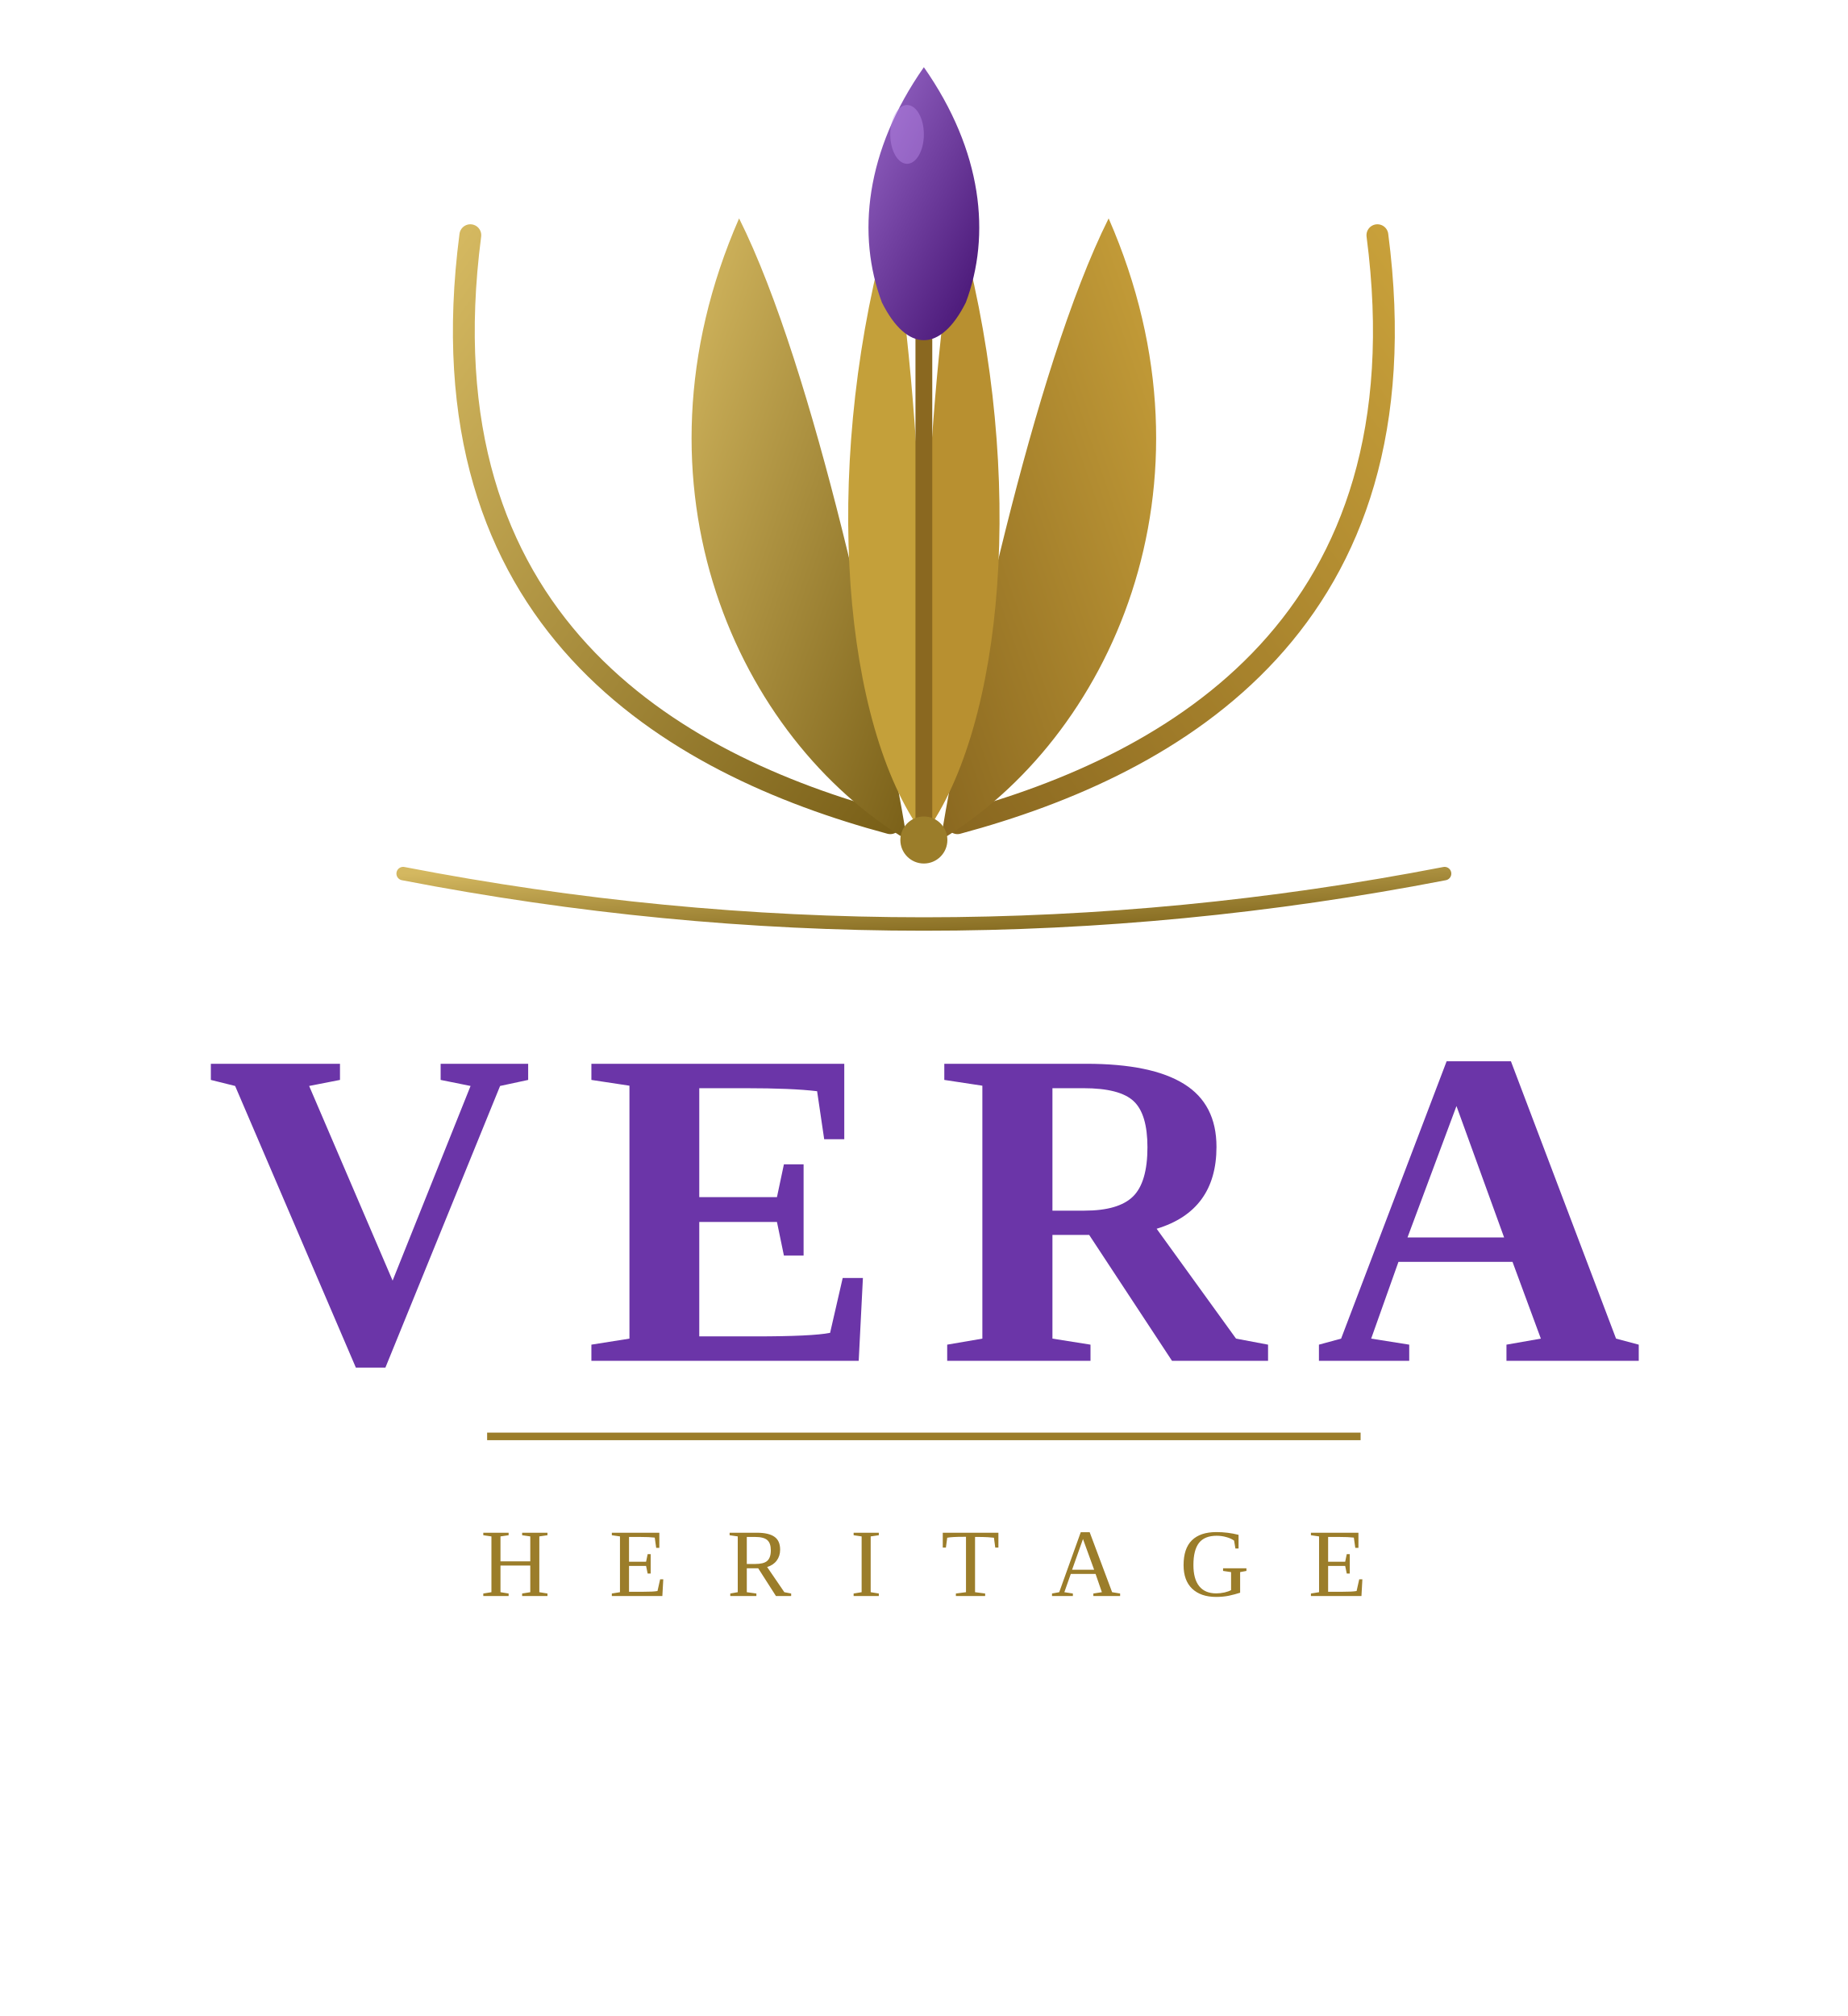
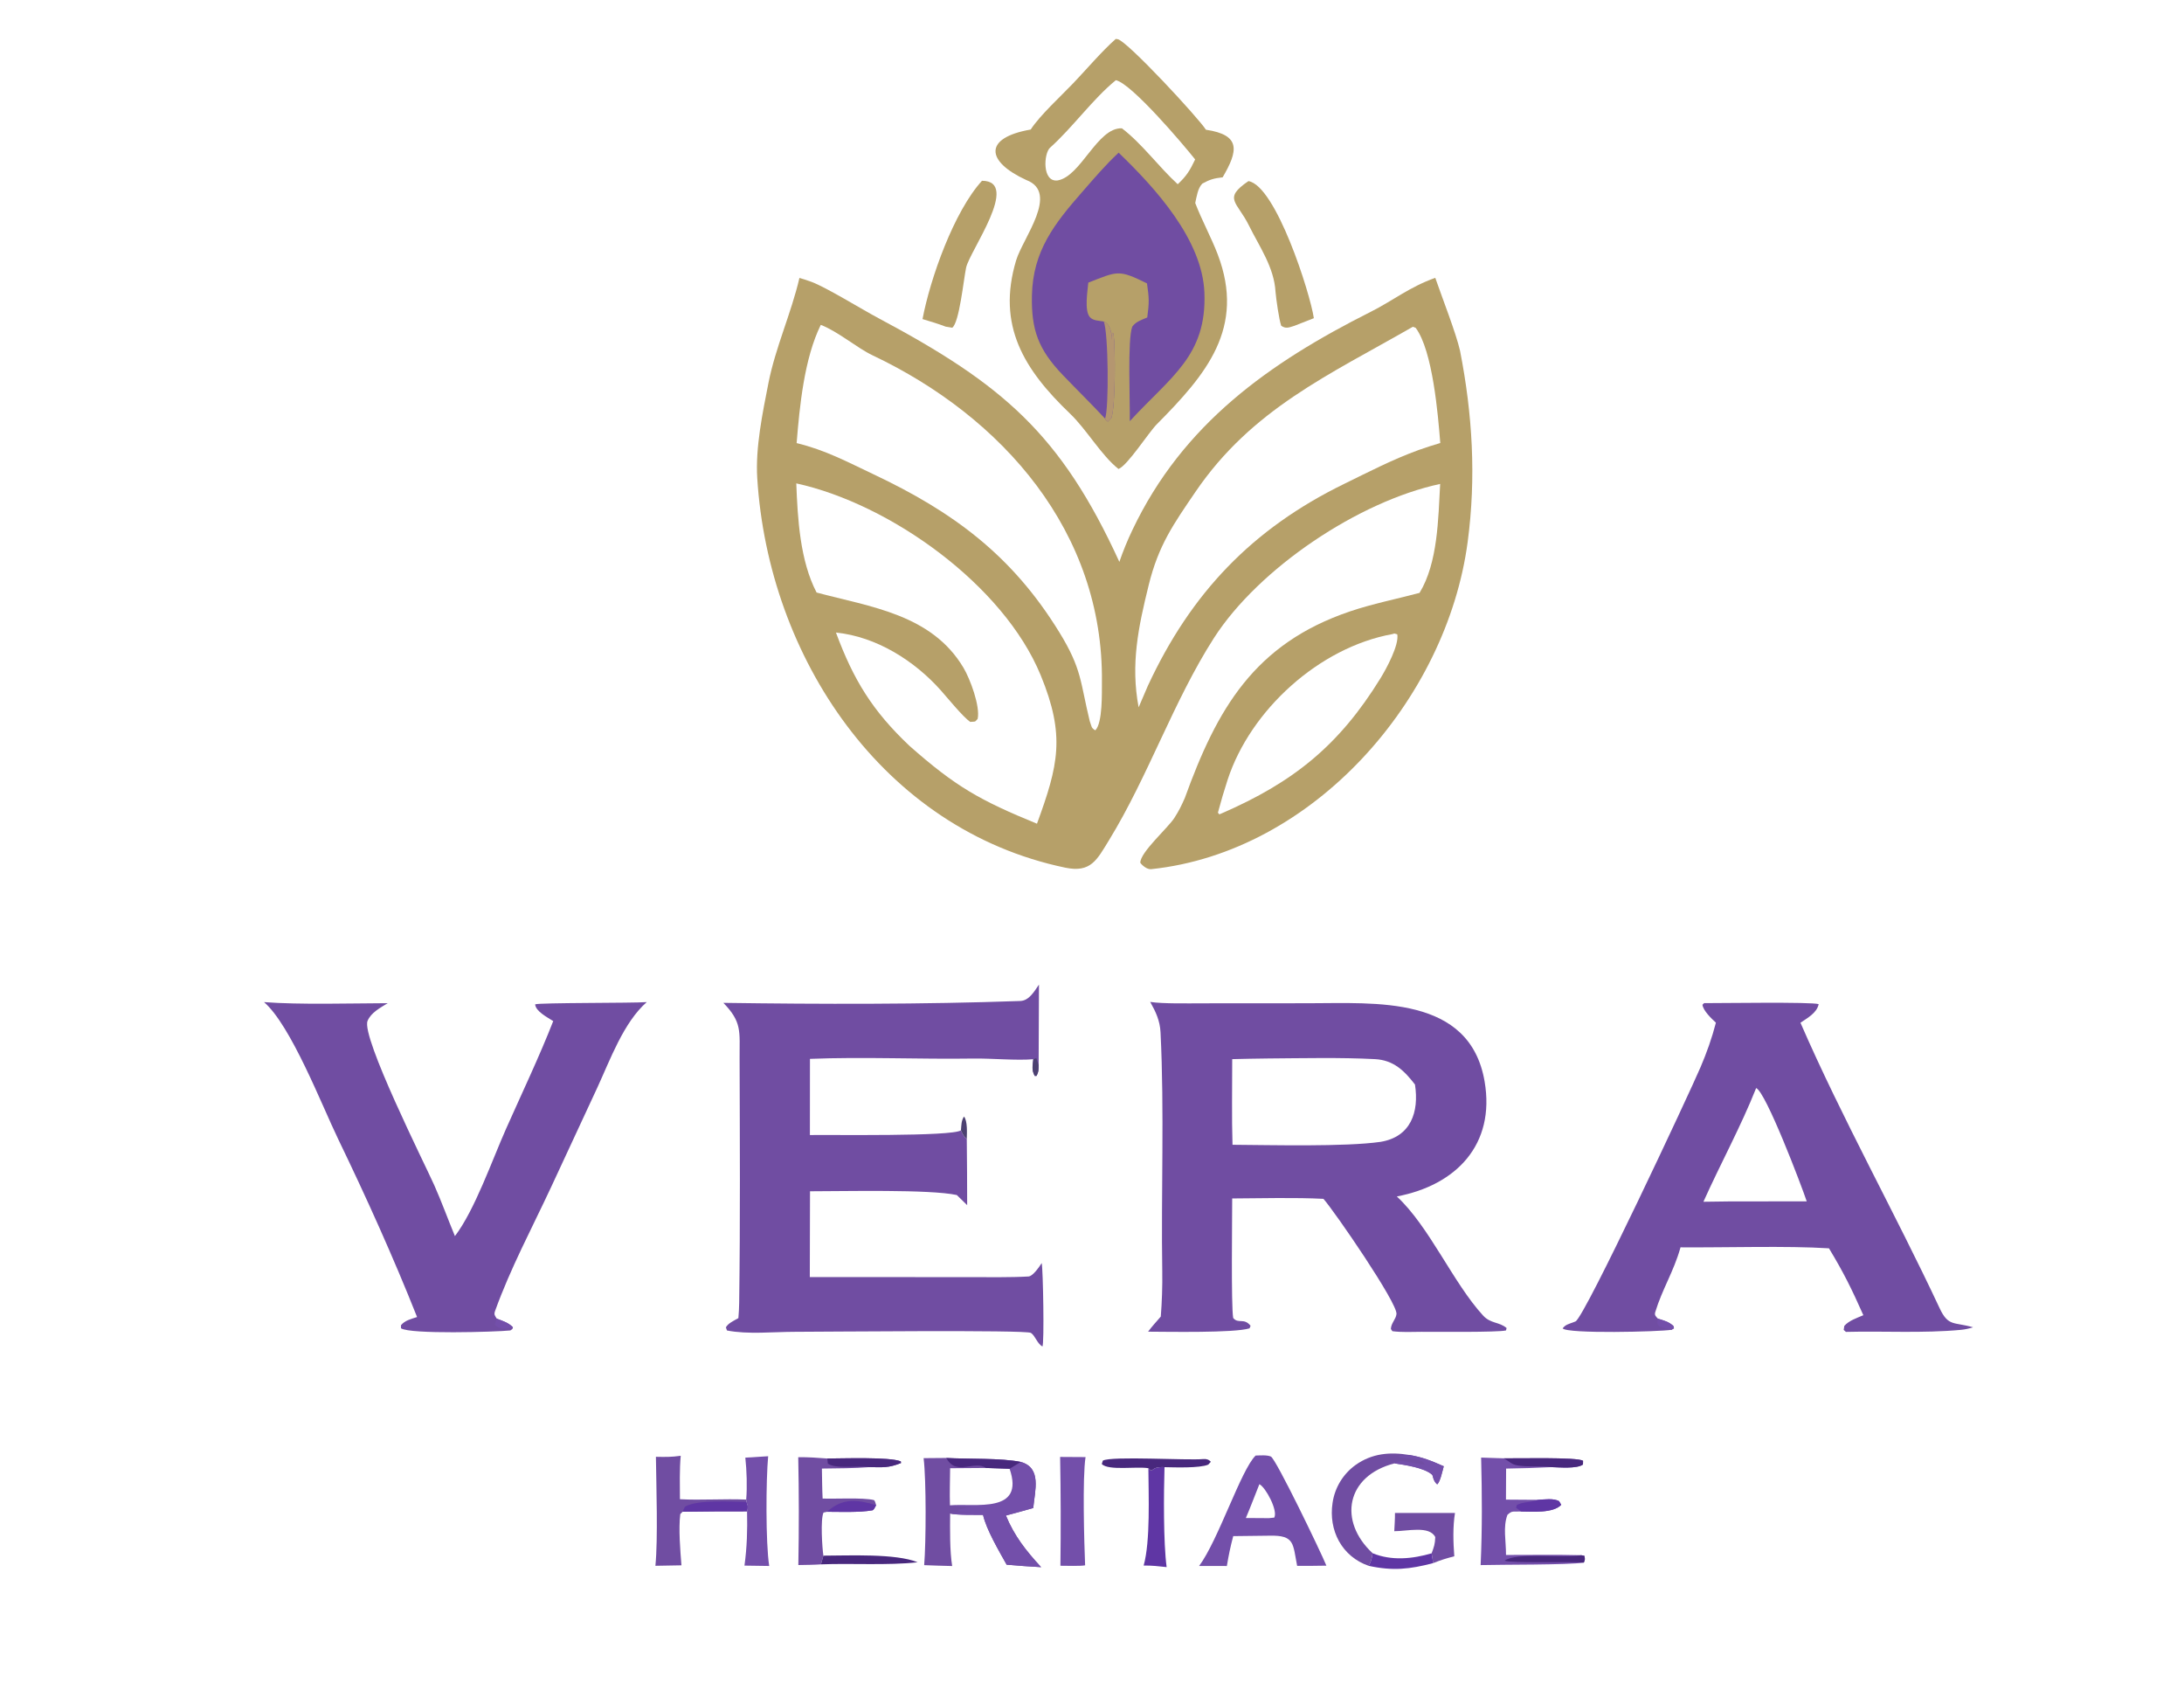
- <svg xmlns="http://www.w3.org/2000/svg" viewBox="0 0 220 240" width="220" height="240" role="img" aria-label="Vera Heritage Logo">
-   <defs>
-     <linearGradient id="g1" x1="0%" y1="0%" x2="100%" y2="100%">
-       <stop offset="0%" stop-color="#D4B860" />
-       <stop offset="100%" stop-color="#7A6018" />
-     </linearGradient>
-     <linearGradient id="g2" x1="100%" y1="0%" x2="0%" y2="100%">
-       <stop offset="0%" stop-color="#C8A03A" />
-       <stop offset="100%" stop-color="#8A6820" />
-     </linearGradient>
-     <linearGradient id="gem" x1="0%" y1="0%" x2="80%" y2="100%">
-       <stop offset="0%" stop-color="#9868C8" />
-       <stop offset="100%" stop-color="#4A1878" />
-     </linearGradient>
-   </defs>
-   <g transform="translate(110,96)">
-     <path d="M -4,2 C -30,-5 -60,-22 -54,-68" stroke="url(#g1)" stroke-width="2.6" fill="none" stroke-linecap="round" stroke-linejoin="round" />
-     <path d="M  4,2 C  30,-5  60,-22  54,-68" stroke="url(#g2)" stroke-width="2.6" fill="none" stroke-linecap="round" stroke-linejoin="round" />
-     <path d="M -2,4 C -22,-8 -36,-38 -22,-70              C -13,-52 -5,-14 -2,4 Z" fill="url(#g1)" />
-     <path d="M  2,4 C  22,-8  36,-38  22,-70              C  13,-52  5,-14  2,4 Z" fill="url(#g2)" />
-     <path d="M -1,2 C -10,-12 -12,-42 -4,-70              C  0,-48  1,-10  -1,2 Z" fill="#C4A03A" />
-     <path d="M  1,2 C  10,-12  12,-42  4,-70              C   0,-48 -1,-10   1,2 Z" fill="#B89030" />
-     <line x1="0" y1="4" x2="0" y2="-76" stroke="#8A6820" stroke-width="2" stroke-linecap="round" />
-     <path d="M 0,-88 C -7,-78 -8,-68 -5,-60 C -2,-54 2,-54 5,-60 C 8,-68 7,-78 0,-88 Z" fill="url(#gem)" />
-     <ellipse cx="-2" cy="-80" rx="2" ry="3.5" fill="#C090F0" opacity="0.4" />
-     <path d="M -62,8 Q 0,20 62,8" stroke="url(#g1)" stroke-width="1.6" fill="none" stroke-linecap="round" />
-     <circle cx="0" cy="4" r="2.8" fill="#9B7D2A" />
-   </g>
-   <text x="110" y="162" text-anchor="middle" font-family="Georgia, 'Times New Roman', serif" font-size="54" font-weight="700" fill="#6B35A8" letter-spacing="6">VERA</text>
-   <line x1="58" y1="171" x2="162" y2="171" stroke="#9B7D2A" stroke-width="0.9" />
-   <text x="110" y="190" text-anchor="middle" font-family="Georgia, 'Times New Roman', serif" font-size="11.5" fill="#9B7D2A" letter-spacing="7">HERITAGE</text>
+ <svg xmlns="http://www.w3.org/2000/svg" version="1.1" style="display: block;" viewBox="0 0 1324 1024" width="331" height="256" preserveAspectRatio="xMidYMid meet">
+   <path transform="translate(0,0)" fill="rgb(182,160,105)" d="M 484.639 168.434 C 487.101 169.142 489.535 169.941 491.938 170.829 C 501.142 174.264 521.907 187.168 532.566 192.843 C 607.937 232.98 643.087 263.04 678.587 340.531 C 680.846 333.944 683.487 327.494 686.494 321.214 C 717.011 256.982 769.425 219.931 830.787 189.073 C 844.672 182.09 854.552 173.889 870.105 168.386 C 874.076 179.907 882.7 201.901 885.108 212.555 C 892.634 250.879 894.983 289.152 889.733 328.514 C 876.993 424.036 796.194 516.44 697.865 526.765 C 695.516 527.011 692.62 524.739 691.274 522.887 C 691.271 516.446 708.036 501.836 711.959 495.671 C 714.894 491.059 716.005 488.688 718.25 483.693 C 737.72 429.855 760.214 390.236 818.414 370.539 C 832.02 365.934 846.618 363.032 860.56 359.329 C 871.73 341.035 871.881 314.256 873.071 293.292 C 823.768 303.808 763.128 344.305 735.907 386.701 C 711.469 424.763 696.126 470.364 672.367 509.127 C 664.944 521.238 661.305 529.103 645.694 525.84 C 534.854 502.673 465.86 398.125 459.064 289.793 C 457.907 271.266 462.303 250.214 465.866 232.059 C 470.139 210.471 479.691 189.801 484.639 168.434 z" />
+   <path transform="translate(0,0)" fill="rgb(255,255,255)" d="M 482.728 292.957 C 539.708 305.43 608.368 354.508 630.879 409.198 C 646.006 445.949 641.579 463.825 628.641 499.212 C 594.14 485.104 579.268 476.72 551.34 452.024 C 528.911 430.828 517.418 412.085 506.775 383.363 C 531.254 385.861 554.287 400.348 570.393 418.456 C 574.547 423.128 583.692 434.411 588.165 437.516 C 591.764 437.202 590.71 437.804 592.685 435.688 C 594.324 428.004 588.066 411.367 584.081 404.686 C 564.747 372.271 527.748 367.87 495.044 359.112 C 484.99 339.881 483.544 314.301 482.728 292.957 z" />
+   <path transform="translate(0,0)" fill="rgb(255,255,255)" d="M 497.573 196.895 C 507.959 200.857 519.504 210.858 528.931 215.327 C 607.864 252.745 669.06 322.498 668.014 413.477 C 667.943 419.694 668.527 438.103 664.001 442.63 C 661.434 441.106 661.904 440.483 660.636 437.081 C 654.789 413.148 656.001 405.656 642.201 383.209 C 613.507 336.537 577.877 310.275 529.428 287.391 C 513.303 279.775 500.625 272.874 482.941 268.541 C 484.743 246.221 487.533 217.321 497.573 196.895 z" />
+   <path transform="translate(0,0)" fill="rgb(255,255,255)" d="M 856.512 198.045 L 858.225 198.695 C 868.581 212.591 871.774 251.413 873.134 268.493 C 868.701 269.798 864.304 271.222 859.947 272.762 C 843.995 278.566 829.873 285.94 814.799 293.301 C 759.133 320.485 721.975 359.421 695.905 415.558 L 690.267 428.68 C 685.341 402.548 690.072 380.092 696.406 354.466 C 702.362 330.373 711.379 317.676 724.718 298.101 C 758.962 247.846 805.608 227.27 856.512 198.045 z" />
+   <path transform="translate(0,0)" fill="rgb(255,255,255)" d="M 844.106 384.302 C 845.893 383.78 844.947 383.894 847.072 384.453 C 848.236 390.948 840.432 405.316 836.913 411.031 C 811.721 451.935 784.01 474.102 740.529 492.993 L 739.178 493.558 L 738.343 492.517 C 740.091 485.904 742.091 479.1 744.214 472.61 C 758.066 430.253 799.778 392.347 844.106 384.302 z" />
+   <path transform="translate(0,0)" fill="rgb(112,77,162)" d="M 697.284 607.225 C 704.98 608.422 720.837 608.074 729.171 608.071 L 793.064 608.029 C 833.742 608.024 891.007 603.048 900.006 655.405 C 906.59 693.71 882.768 718.307 846.795 725.123 C 866.603 743.495 880.795 777.367 899.088 797.297 C 903.715 802.339 908.799 801 913.341 804.876 L 912.981 806.329 C 907.912 807.553 869.955 807.142 861.75 807.162 C 856.245 807.221 849.458 807.514 844.105 806.789 L 843.177 805.455 C 843.347 801.794 846.241 799.607 846.582 796.383 C 847.281 789.761 809.088 734.232 802.312 726.574 C 785.369 725.681 764.19 726.237 746.991 726.336 C 747 738.013 746.284 791.035 747.588 798.783 C 750.766 802.594 754.072 798.437 758.135 803.504 L 757.508 805.067 C 748.055 807.929 708.073 807.121 695.997 807.079 C 698.189 804.111 701.235 800.771 703.699 797.926 C 704.393 789.209 704.734 779.486 704.594 770.713 C 703.823 722.412 705.928 673.831 703.545 625.62 C 703.198 618.589 700.645 613.206 697.284 607.225 z" />
+   <path transform="translate(0,0)" fill="rgb(255,255,255)" d="M 768.656 641.5 C 789.677 641.357 812.567 640.809 833.506 641.9 C 844.901 642.493 851.343 648.955 857.802 657.291 C 860.387 674.003 855.266 689.019 836.929 692.037 C 815.321 695.136 770.096 693.95 747.181 693.808 C 746.656 677.2 747.028 658.663 746.998 641.907 C 754.181 641.686 761.463 641.622 768.656 641.5 z" />
+   <path transform="translate(0,0)" fill="rgb(182,160,105)" d="M 676.414 23.589 C 677.102 23.664 677.056 23.638 677.657 23.771 C 683.576 25.08 726.602 71.54 731.066 78.622 C 752.492 81.801 750.562 91.471 741.203 107.466 C 735.95 108.062 733.458 108.759 728.858 111.293 C 726.085 114.178 725.493 119.011 724.582 123.033 C 728.445 133.177 734.453 144.271 738.222 154.195 C 755.164 198.801 731.277 226.889 701.303 257.11 C 696.185 262.271 683.57 282.137 678.066 284.227 C 667.742 276.117 658.682 260.252 648.777 250.78 C 620.843 224.067 604.158 197.376 615.99 157.84 C 620.062 144.236 642.433 116.736 622.119 109.081 C 597.702 97.882 596.008 83.519 624.828 78.505 C 630.585 69.738 642.959 58.465 650.533 50.544 C 658.464 42.25 668.031 30.962 676.414 23.589 z" />
+   <path transform="translate(0,0)" fill="rgb(112,77,162)" d="M 678.146 92.531 C 700.448 114.023 728.84 145.192 730.14 177.27 C 731.695 215.64 709.772 228.185 684.913 255.257 C 685.151 244.175 683.425 205.65 686.421 197.948 C 688.639 194.9 691.984 193.911 695.496 192.403 C 696.741 183.144 696.629 180.697 695.333 171.747 C 677.954 163.177 677.641 164.36 659.755 171.286 C 659.297 176.505 657.367 187.833 660.525 191.948 C 662.424 194.422 665.923 194.315 669.096 194.833 C 675.651 197.576 673.764 208.933 673.643 215.397 L 674.113 201.578 L 675.045 202.214 C 676.189 210.54 676.326 245.573 673.787 253.248 L 671.601 255.542 C 670.523 254.633 670.371 254.79 669.889 253.671 C 661.815 244.979 652.557 235.906 644.293 227.276 C 629.492 211.821 625.141 199.965 625.581 179.09 C 626.151 152.084 639.218 135.533 656.307 116.06 C 663.689 107.649 669.776 100.353 678.146 92.531 z" />
+   <path transform="translate(0,0)" fill="rgb(180,150,112)" d="M 669.096 194.833 C 675.651 197.576 673.764 208.933 673.643 215.397 L 674.113 201.578 L 675.045 202.214 C 676.189 210.54 676.326 245.573 673.787 253.248 L 671.601 255.542 C 670.523 254.633 670.371 254.79 669.889 253.671 C 672.345 248.307 671.94 201.089 669.096 194.833 z" />
+   <path transform="translate(0,0)" fill="rgb(255,255,255)" d="M 676.466 48.601 C 686.029 50.651 717.306 87.51 724.53 96.639 C 721.362 103.286 719.349 106.643 713.968 111.651 C 702.452 101.13 692.39 87.107 680.122 77.761 C 665.191 77.183 655.322 106.928 641.185 109.35 C 631.622 110.571 632.738 92.924 636.578 89.5 C 650.179 77.375 662.608 59.839 676.466 48.601 z" />
+   <path transform="translate(0,0)" fill="rgb(112,77,162)" d="M 629.855 596.721 L 629.646 645.432 C 629.578 648.265 629.738 649.547 628.328 652.088 L 627.304 652.097 C 625.319 648.568 625.993 646.009 626.418 641.95 C 616.356 642.844 600.964 641.378 590.075 641.546 C 557.751 642.047 523.135 640.434 491.018 641.741 L 490.984 687.909 C 503.982 687.668 576.8 688.885 582.56 685.068 C 583.767 687.712 583.957 688.369 586.088 690.304 C 586.236 703.668 586.314 717.033 586.321 730.398 L 580.031 724.264 C 563.538 720.709 511.497 721.995 491.052 721.986 L 490.929 773.976 L 588.642 774.03 C 599.124 774.03 612.837 774.248 623.493 773.628 C 626.174 773.471 629.955 767.9 631.51 765.503 C 632.344 769.406 633.154 814.682 631.934 816.074 C 628.598 814.094 627.675 809.633 624.973 807.819 C 622.103 805.892 497.898 807.158 481.835 807.162 C 469.013 807.166 453.225 808.842 440.718 806.352 L 440.045 804.472 C 441.356 801.974 444.971 800.385 447.623 798.868 C 447.892 795.832 448.066 792.604 448.114 789.549 C 448.797 740.185 448.507 690.737 448.367 641.361 C 448.321 625.069 449.9 619.473 438.515 607.791 C 497.297 608.633 559.669 608.761 618.511 606.661 C 623.889 606.469 627.012 600.826 629.855 596.721 z" />
+   <path transform="translate(0,0)" fill="rgb(76,65,113)" d="M 626.418 641.95 L 628.258 641.277 C 628.733 642.658 629.196 644.043 629.646 645.432 C 629.578 648.265 629.738 649.547 628.328 652.088 L 627.304 652.097 C 625.319 648.568 625.993 646.009 626.418 641.95 z" />
+   <path transform="translate(0,0)" fill="rgb(112,77,162)" d="M 1040.23 619.806 C 1037.51 617.288 1032.53 612.58 1032.08 608.937 L 1033.06 607.962 C 1041.56 608.009 1098.82 607.117 1102.53 608.58 C 1101.44 613.838 1095.94 616.829 1091.49 619.841 C 1116.85 678.138 1148.86 735.21 1175.88 792.909 C 1181.15 804.151 1184.53 801.058 1196.15 804.428 C 1193.75 805.182 1191.29 805.734 1188.78 805.969 C 1165.59 808.131 1142.28 806.615 1119.04 807.21 C 1118.59 806.812 1118.15 806.414 1117.7 806.016 L 1118.06 803.594 C 1120.87 800.37 1125.6 798.812 1129.62 797.098 C 1122.46 781.005 1117.78 771.482 1108.77 756.565 C 1083.26 754.933 1045.74 756.196 1018.77 755.966 L 1018.66 756.375 C 1014.6 770.729 1007.68 781.315 1003.45 795.242 C 1002.85 797.196 1003.95 797.938 1005.09 799.185 C 1009 800.439 1011.39 800.919 1014.46 803.594 L 1014.81 805.027 L 1013.36 805.924 C 1006.22 807.152 950.058 808.487 947.332 805.081 C 948.93 802.822 951.136 802.397 953.696 801.422 C 954.117 801.261 954.734 801.063 955.151 800.85 C 960.855 797.927 1024.34 662.182 1030.86 646.898 C 1034.66 638.004 1037.81 629.173 1040.23 619.806 z" />
+   <path transform="translate(0,0)" fill="rgb(115,79,170)" d="M 1005.09 799.185 C 1009 800.439 1011.39 800.919 1014.46 803.594 L 1014.81 805.027 L 1013.36 805.924 C 1010.55 805.311 1008.76 804.86 1005.99 803.993 C 1004.18 801.31 1004.45 802.587 1005.09 799.185 z" />
+   <path transform="translate(0,0)" fill="rgb(255,255,255)" d="M 1064.62 659.443 C 1070.43 661.614 1092.03 718.334 1095.29 728.089 L 1064.42 728.119 C 1053.83 728.066 1043.24 728.14 1032.66 728.34 C 1042.84 705.625 1055.53 682.424 1064.62 659.443 z" />
+   <path transform="translate(0,0)" fill="rgb(112,77,162)" d="M 160.069 607.341 C 181.789 608.998 212.672 608.07 235.045 607.991 C 230.649 610.691 224.866 613.716 222.821 618.738 C 218.861 628.461 257.863 706.173 263.24 718.261 C 267.749 728.399 271.54 738.905 275.789 749.161 C 287.906 733.216 298.259 703.282 306.833 684.025 C 316.173 663.047 327.103 640.053 335.382 618.848 C 331.8 616.535 324.78 612.988 324.414 608.698 C 326.633 607.636 384.005 607.989 392.071 607.335 C 377.996 619.685 369.878 642.376 362.043 659.316 L 334.226 719.188 C 322.579 744.181 309.491 768.519 300.1 794.602 C 299.304 796.814 300.099 797.462 301.178 799.191 C 304.95 800.667 308.103 801.557 310.958 804.397 C 310.531 805.935 310.9 805.208 309.38 806.336 C 300.385 807.261 248.602 808.762 243.095 805.021 L 243.071 803.174 C 245.496 800.21 249.171 799.417 252.842 798.205 C 238.582 762.253 221.89 725.271 205.037 690.415 C 195.047 669.755 176.445 621.569 160.069 607.341 z" />
+   <path transform="translate(0,0)" fill="rgb(115,79,170)" d="M 301.178 799.191 C 304.95 800.667 308.103 801.557 310.958 804.397 C 307.081 805.212 302.286 806.317 300.09 802.598 L 301.178 799.191 z" />
+   <path transform="translate(0,0)" fill="rgb(112,77,162)" d="M 559.917 883.732 L 573.674 883.616 C 586.719 884.369 607.055 883.592 618.859 886.021 C 631.582 889.65 627.427 903.145 626.382 913.938 C 620.88 915.535 615.358 917.059 609.816 918.512 C 614.917 930.925 622.045 939.905 631.157 949.8 C 624.185 949.411 617.22 948.914 610.263 948.309 C 605.611 939.964 597.938 927.012 595.942 918.106 C 591.251 918.078 579.99 918.299 576.001 917.295 C 575.931 926.763 575.735 940.044 577.236 949.112 C 571.656 949.032 565.861 948.766 560.263 948.579 C 561.394 934.842 561.574 897.292 559.917 883.732 z" />
+   <path transform="translate(0,0)" fill="rgb(115,79,170)" d="M 618.859 886.021 C 631.582 889.65 627.427 903.145 626.382 913.938 C 620.88 915.535 615.358 917.059 609.816 918.512 C 614.917 930.925 622.045 939.905 631.157 949.8 C 624.185 949.411 617.22 948.914 610.263 948.309 C 605.611 939.964 597.938 927.012 595.942 918.106 C 591.251 918.078 579.99 918.299 576.001 917.295 C 577.17 916.958 587.636 916.465 589.476 916.345 L 580.752 916.148 L 581.541 914.823 L 589.138 913.151 C 583.586 913.369 581.423 913.126 575.899 912.32 C 590.987 910.968 621.51 917.708 612.053 890.17 L 618.859 886.021 z" />
+   <path transform="translate(0,0)" fill="rgb(255,255,255)" d="M 575.993 889.844 L 597.745 889.678 L 612.053 890.17 C 621.51 917.708 590.987 910.968 575.899 912.32 C 575.655 905.244 575.925 897.009 575.993 889.844 z" />
+   <path transform="translate(0,0)" fill="rgb(72,40,125)" d="M 573.674 883.616 C 586.719 884.369 607.055 883.592 618.859 886.021 L 612.053 890.17 L 597.745 889.678 C 590.576 884.735 579.77 894.953 573.674 883.616 z" />
+   <path transform="translate(0,0)" fill="rgb(115,79,170)" d="M 761.203 882.157 C 763.763 882.093 768.12 881.714 770.447 882.765 C 773.523 884.155 800.832 940.814 804.092 948.884 C 798.363 949.067 792.129 948.979 786.358 948.999 C 783.717 935.547 784.957 930.377 769.703 930.721 L 747.619 930.984 C 745.859 937.59 744.894 942.35 743.75 949.098 L 726.925 949.082 C 738.592 933.427 752.361 890.674 761.203 882.157 z" />
+   <path transform="translate(0,0)" fill="rgb(255,255,255)" d="M 763.468 899.514 C 767.217 901.333 774.807 915.373 772.507 919.759 L 769.25 920.094 L 755.276 920.002 C 758.085 913.398 760.796 906.219 763.468 899.514 z" />
+   <path transform="translate(0,0)" fill="rgb(115,79,170)" d="M 897.902 883.387 L 911.657 883.84 C 918.615 883.96 956.745 882.993 959.698 885.365 L 959.638 887.59 C 955.98 890.271 945.364 889.309 940.494 889.172 C 931.35 889.635 922.198 889.929 913.042 890.053 L 912.956 908.867 L 932.352 908.999 C 936.431 908.766 941.726 907.94 945.165 909.795 L 946.458 912.007 C 941.576 917.228 928.968 916.09 922.125 916.069 C 917.02 916.285 916.816 915.391 913.856 918.077 C 911.057 925.525 913.025 933.801 912.983 942.402 C 927.741 942.439 943.909 942.134 958.542 942.548 L 960.479 942.915 C 960.933 945.068 960.933 944.947 960.176 947.019 C 950.79 948.534 909.825 948.182 897.597 948.545 C 898.614 925.81 898.454 906.043 897.902 883.387 z" />
+   <path transform="translate(0,0)" fill="rgb(72,40,125)" d="M 911.657 883.84 C 918.615 883.96 956.745 882.993 959.698 885.365 L 959.638 887.59 C 955.98 890.271 945.364 889.309 940.494 889.172 C 934.155 888.378 927.386 889.133 920.966 888.287 C 916.124 887.65 915.749 886.133 911.657 883.84 z" />
+   <path transform="translate(0,0)" fill="rgb(72,40,125)" d="M 958.542 942.548 L 960.479 942.915 C 960.933 945.068 960.933 944.947 960.176 947.019 C 952.498 946.339 915.357 947.491 912.128 945.847 C 919.829 940.708 944.62 944.368 957.574 942.681 L 958.542 942.548 z" />
+   <path transform="translate(0,0)" fill="rgb(95,54,164)" d="M 932.352 908.999 C 936.431 908.766 941.726 907.94 945.165 909.795 L 946.458 912.007 C 941.576 917.228 928.968 916.09 922.125 916.069 L 919.107 913.773 L 919.493 912.208 C 922.447 910.298 927.022 910.674 931.613 909.235 L 932.352 908.999 z" />
+   <path transform="translate(0,0)" fill="rgb(182,160,105)" d="M 756.846 109.756 C 773.492 112.56 794.261 177.637 796.491 192.842 L 784.69 197.468 C 781.268 198.514 779.578 199.397 776.705 197.435 C 775.408 193.832 773.624 181.261 773.257 176.895 C 772.414 161.964 763.498 149.538 757.097 136.588 C 750.003 122.235 741.143 120.415 756.846 109.756 z" />
+   <path transform="translate(0,0)" fill="rgb(182,160,105)" d="M 595.311 109.557 C 618.941 109.648 587.778 152.225 585.682 162.212 C 584.14 169.563 581.56 195.52 577.28 198.619 L 573.258 197.957 C 568.702 196.179 563.939 194.814 559.256 193.386 C 563.959 168.622 578.369 128.106 595.311 109.557 z" />
+   <path transform="translate(0,0)" fill="rgb(112,77,162)" d="M 483.914 883.164 C 490.06 883.064 495.43 883.503 501.545 883.953 C 510.809 883.935 539.102 882.909 546.083 885.672 L 546.211 886.692 C 538.533 889.743 535.309 889.253 527.1 889.167 C 517.702 889.935 507.727 889.904 498.259 890.042 C 498.368 896.047 498.397 902.225 498.698 908.21 C 505.38 908.54 523.261 907.492 529.749 909.13 C 530.345 909.281 530.931 911.379 531.139 912.229 C 530.413 913.478 529.814 915.181 528.793 915.355 C 520.678 916.735 509.706 916.247 501.441 916.236 L 499.235 916.7 C 497.307 920.845 498.444 938.189 499.161 942.825 L 497.662 948.102 C 493.132 948.414 488.523 948.436 483.978 948.516 C 484.392 926.734 484.371 904.946 483.914 883.164 z" />
+   <path transform="translate(0,0)" fill="rgb(72,40,125)" d="M 501.545 883.953 C 510.809 883.935 539.102 882.909 546.083 885.672 L 546.211 886.692 C 538.533 889.743 535.309 889.253 527.1 889.167 C 519.745 888.15 506.987 890.465 501.888 887.067 L 501.545 883.953 z" />
+   <path transform="translate(0,0)" fill="rgb(95,54,164)" d="M 501.441 916.236 C 510.574 907.663 519.835 908.829 531.139 912.229 C 530.413 913.478 529.814 915.181 528.793 915.355 C 520.678 916.735 509.706 916.247 501.441 916.236 z" />
+   <path transform="translate(0,0)" fill="rgb(112,77,162)" d="M 397.63 882.917 C 403.49 883.018 406.801 883.117 412.672 882.298 C 411.901 890.656 412.164 900.142 412.201 908.619 C 424.909 909.325 439.034 908.261 452.366 908.847 L 452.459 910.247 C 453.503 912.87 453.483 913.208 452.882 915.975 C 439.858 915.948 426.834 916.029 413.811 916.216 L 412.408 917.631 C 411.292 926.563 412.396 939.663 413.115 948.686 L 397.324 948.969 C 398.938 932.531 397.849 900.692 397.63 882.917 z" />
+   <path transform="translate(0,0)" fill="rgb(95,54,164)" d="M 413.811 916.216 C 414.096 915.55 414.985 913.314 415.411 913.068 C 423.024 908.656 444.574 910.223 452.459 910.247 C 453.503 912.87 453.483 913.208 452.882 915.975 C 439.858 915.948 426.834 916.029 413.811 916.216 z" />
+   <path transform="translate(0,0)" fill="rgb(112,77,162)" d="M 829.738 948.994 C 813.442 943.367 805.281 927.497 807.84 910.802 C 809.19 901.588 814.218 893.316 821.774 887.874 C 831.709 880.791 842.687 879.855 854.407 881.81 C 862.458 883.138 867.775 885.353 875.238 888.647 C 874.483 891.402 873.101 898.087 871.268 899.631 C 868.64 897.423 868.765 894.298 868.23 893.807 C 863.478 889.451 851.076 887.748 845.363 886.903 C 816.053 894.436 811.095 921.873 832.117 941.348 C 831.506 944.795 831.447 945.898 829.738 948.994 z" />
+   <path transform="translate(0,0)" fill="rgb(115,79,170)" d="M 854.407 881.81 C 862.458 883.138 867.775 885.353 875.238 888.647 C 874.483 891.402 873.101 898.087 871.268 899.631 C 868.64 897.423 868.765 894.298 868.23 893.807 C 863.478 889.451 851.076 887.748 845.363 886.903 C 848.891 883.554 857.589 887.542 863.586 887.439 C 863.152 883.594 849.179 884.293 847.528 882.501 L 854.407 881.81 z" />
+   <path transform="translate(0,0)" fill="rgb(115,79,170)" d="M 642.674 882.992 L 658.093 883.085 C 656.137 895.478 657.272 935.33 657.828 948.69 C 655.162 949.232 646.044 948.967 642.851 948.947 C 643.14 926.962 643.081 904.975 642.674 882.992 z" />
+   <path transform="translate(0,0)" fill="rgb(115,79,170)" d="M 451.832 883.422 L 465.678 882.571 C 464.337 896.996 464.125 934.903 466.306 949.078 L 451.324 948.86 C 452.846 937.675 453.158 927.253 452.882 915.975 C 453.483 913.208 453.503 912.87 452.459 910.247 L 452.366 908.847 C 453.019 900.942 452.69 891.311 451.832 883.422 z" />
+   <path transform="translate(0,0)" fill="rgb(95,54,164)" d="M 696.175 889.837 C 699.664 893.433 696.552 888.728 705.959 889.194 C 705.482 904.712 705.241 934.858 707.247 949.765 C 702.112 949.19 698.553 948.795 693.318 948.811 C 697.463 934.079 696.265 905.847 696.175 889.837 z" />
+   <path transform="translate(0,0)" fill="rgb(112,77,162)" d="M 882.057 916.938 C 880.688 925.291 880.984 934.736 881.633 943.186 C 876.563 944.543 873.597 945.427 868.711 947.384 C 868.639 945.375 868.229 943.395 867.891 941.408 C 869.43 937.148 869.898 936.046 870.102 931.573 C 866.517 924.456 852.984 928.052 845.248 927.999 C 845.411 924.554 845.725 920.326 845.667 916.95 L 882.057 916.938 z" />
+   <path transform="translate(0,0)" fill="rgb(72,40,125)" d="M 696.175 889.837 C 689.456 888.58 671.805 891.505 667.934 887.266 L 668.58 885.227 C 673.842 882.329 720.188 885.205 729.449 884.283 C 731.234 884.105 732.858 884.556 734.045 885.943 L 732.472 887.652 C 727.342 889.868 712.209 889.318 705.959 889.194 C 696.552 888.728 699.664 893.433 696.175 889.837 z" />
+   <path transform="translate(0,0)" fill="rgb(95,54,164)" d="M 832.117 941.348 C 843.566 946.06 856.237 944.814 867.891 941.408 C 868.229 943.395 868.639 945.375 868.711 947.384 C 854.531 951.069 844.351 952.177 829.738 948.994 C 831.447 945.898 831.506 944.795 832.117 941.348 z" />
+   <path transform="translate(0,0)" fill="rgb(72,40,125)" d="M 499.161 942.825 C 514.696 942.805 543.076 941.408 556.293 946.831 C 538.122 948.845 516.154 947.358 497.662 948.102 L 499.161 942.825 z" />
+   <path transform="translate(0,0)" fill="rgb(76,65,113)" d="M 582.56 685.068 C 582.798 682.082 582.731 679.156 584.414 676.699 C 586.614 679.472 586.176 686.817 586.088 690.304 C 583.957 688.369 583.767 687.712 582.56 685.068 z" />
</svg>
